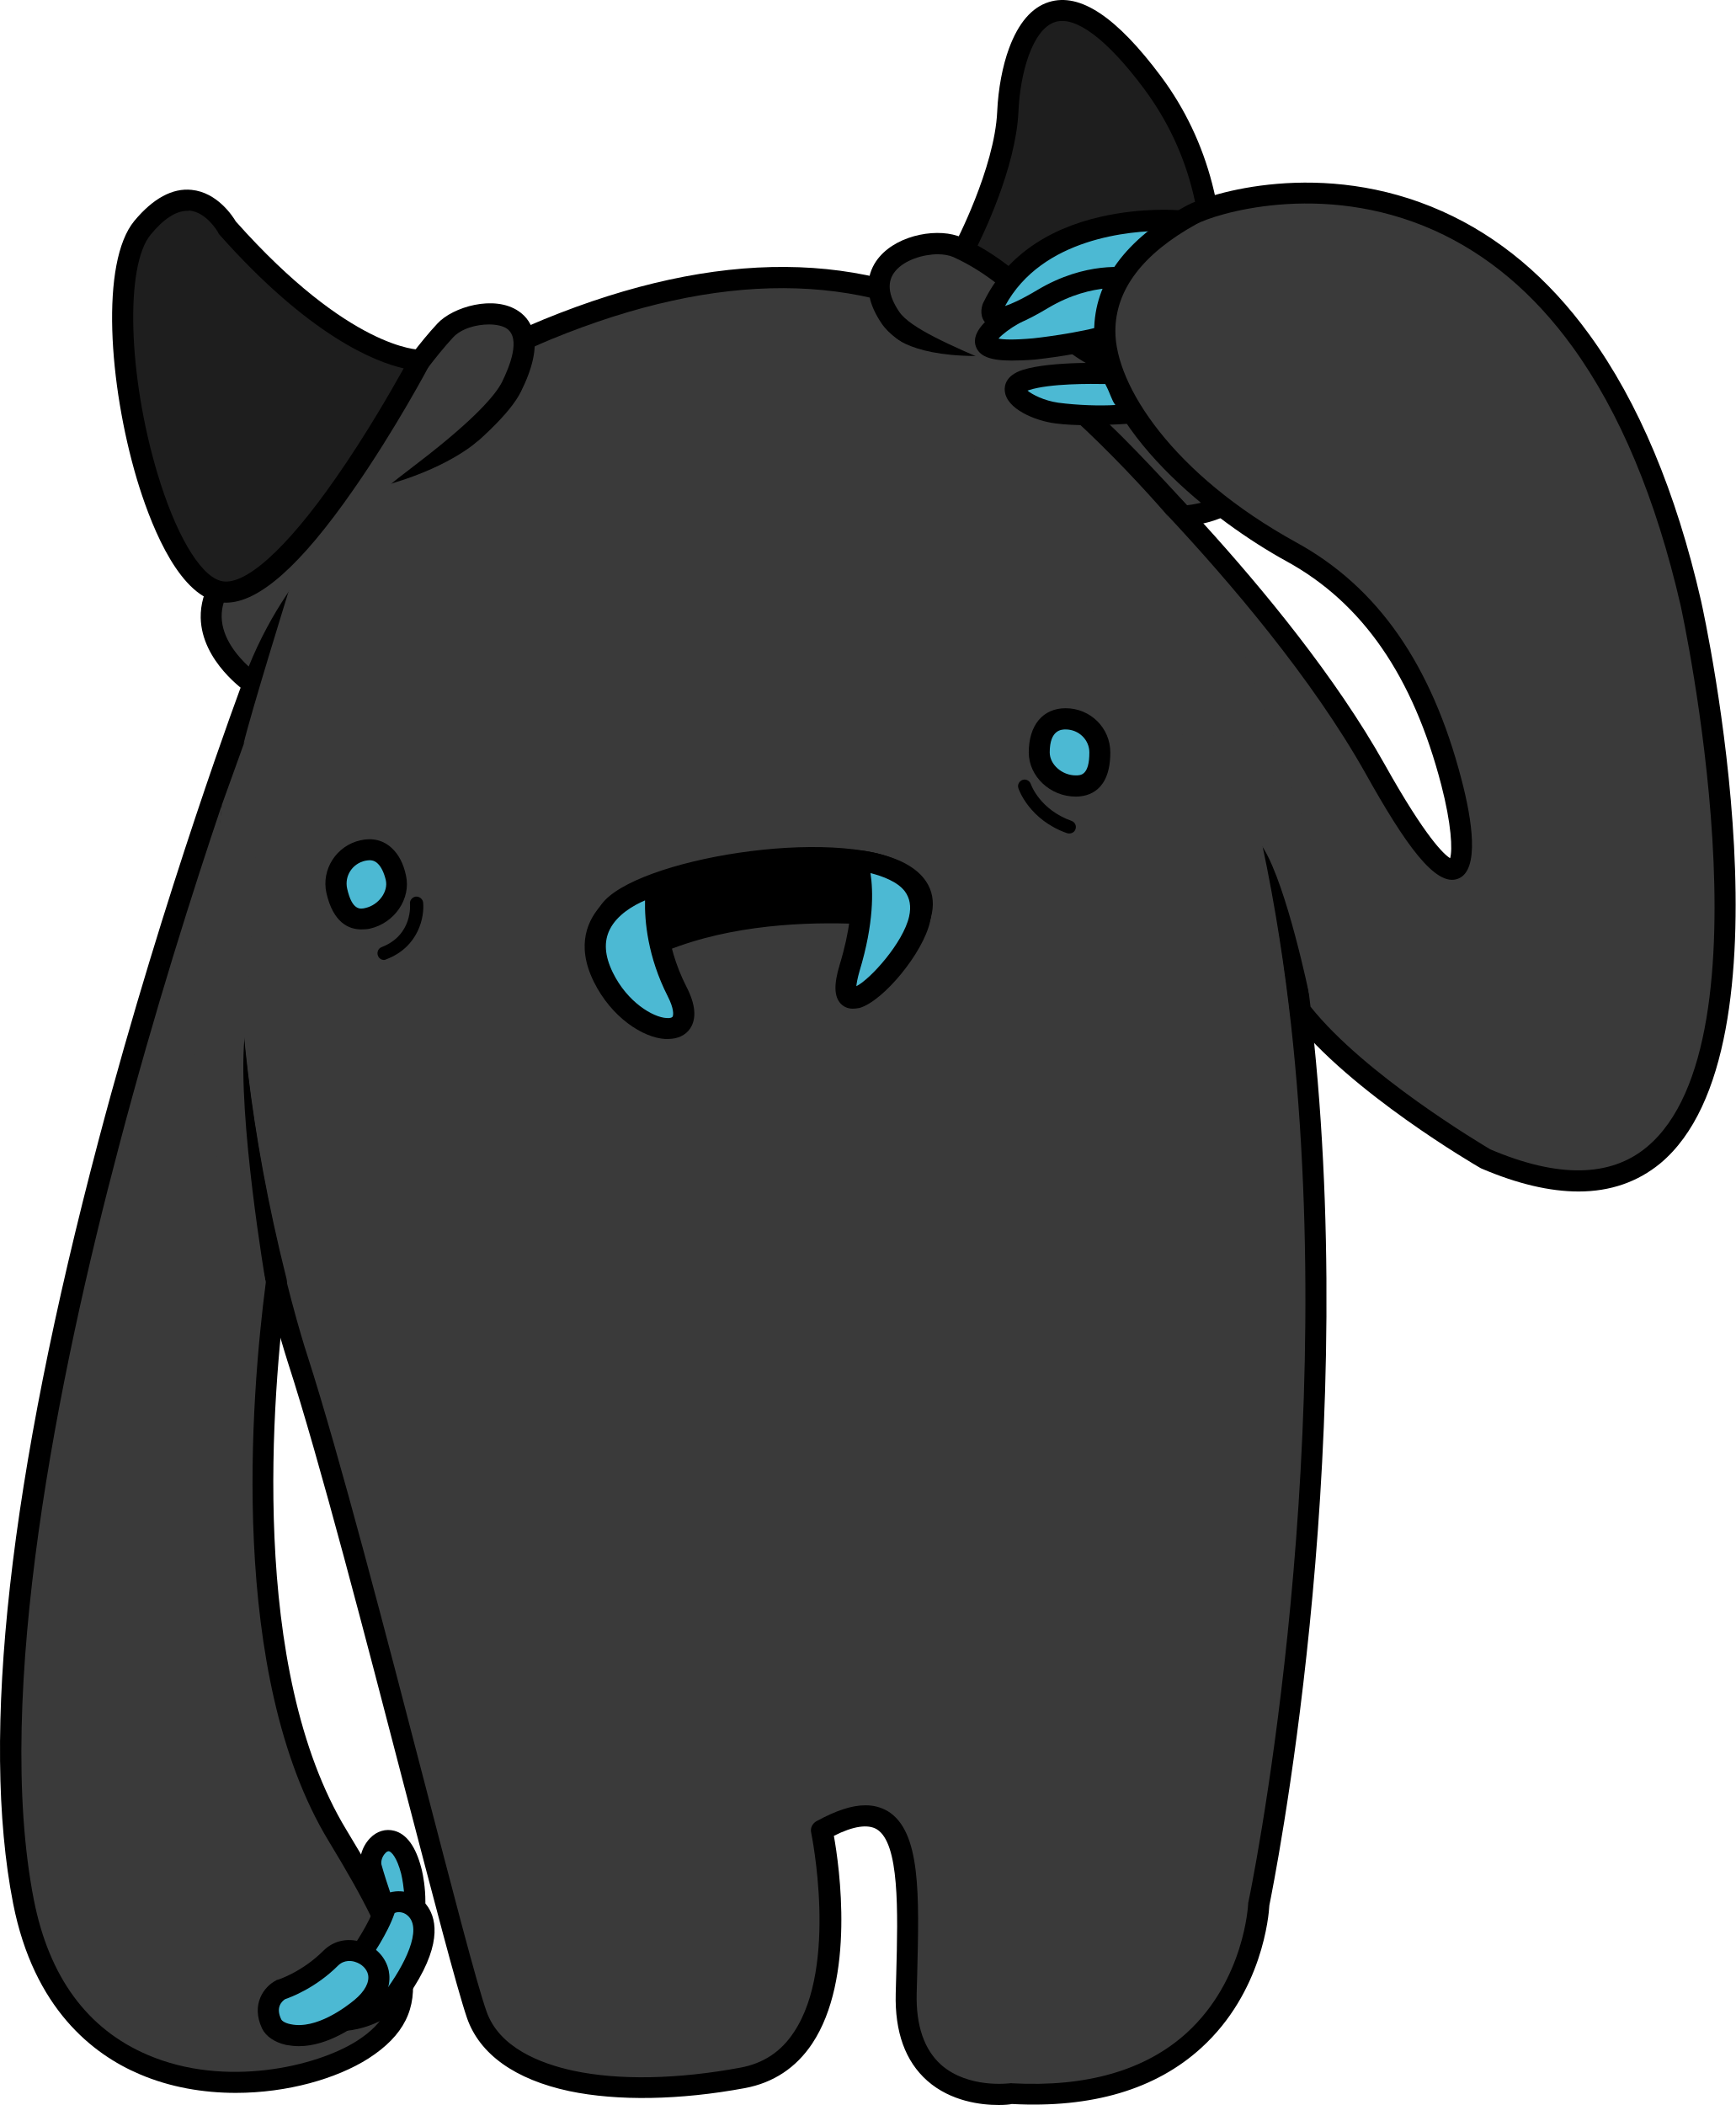
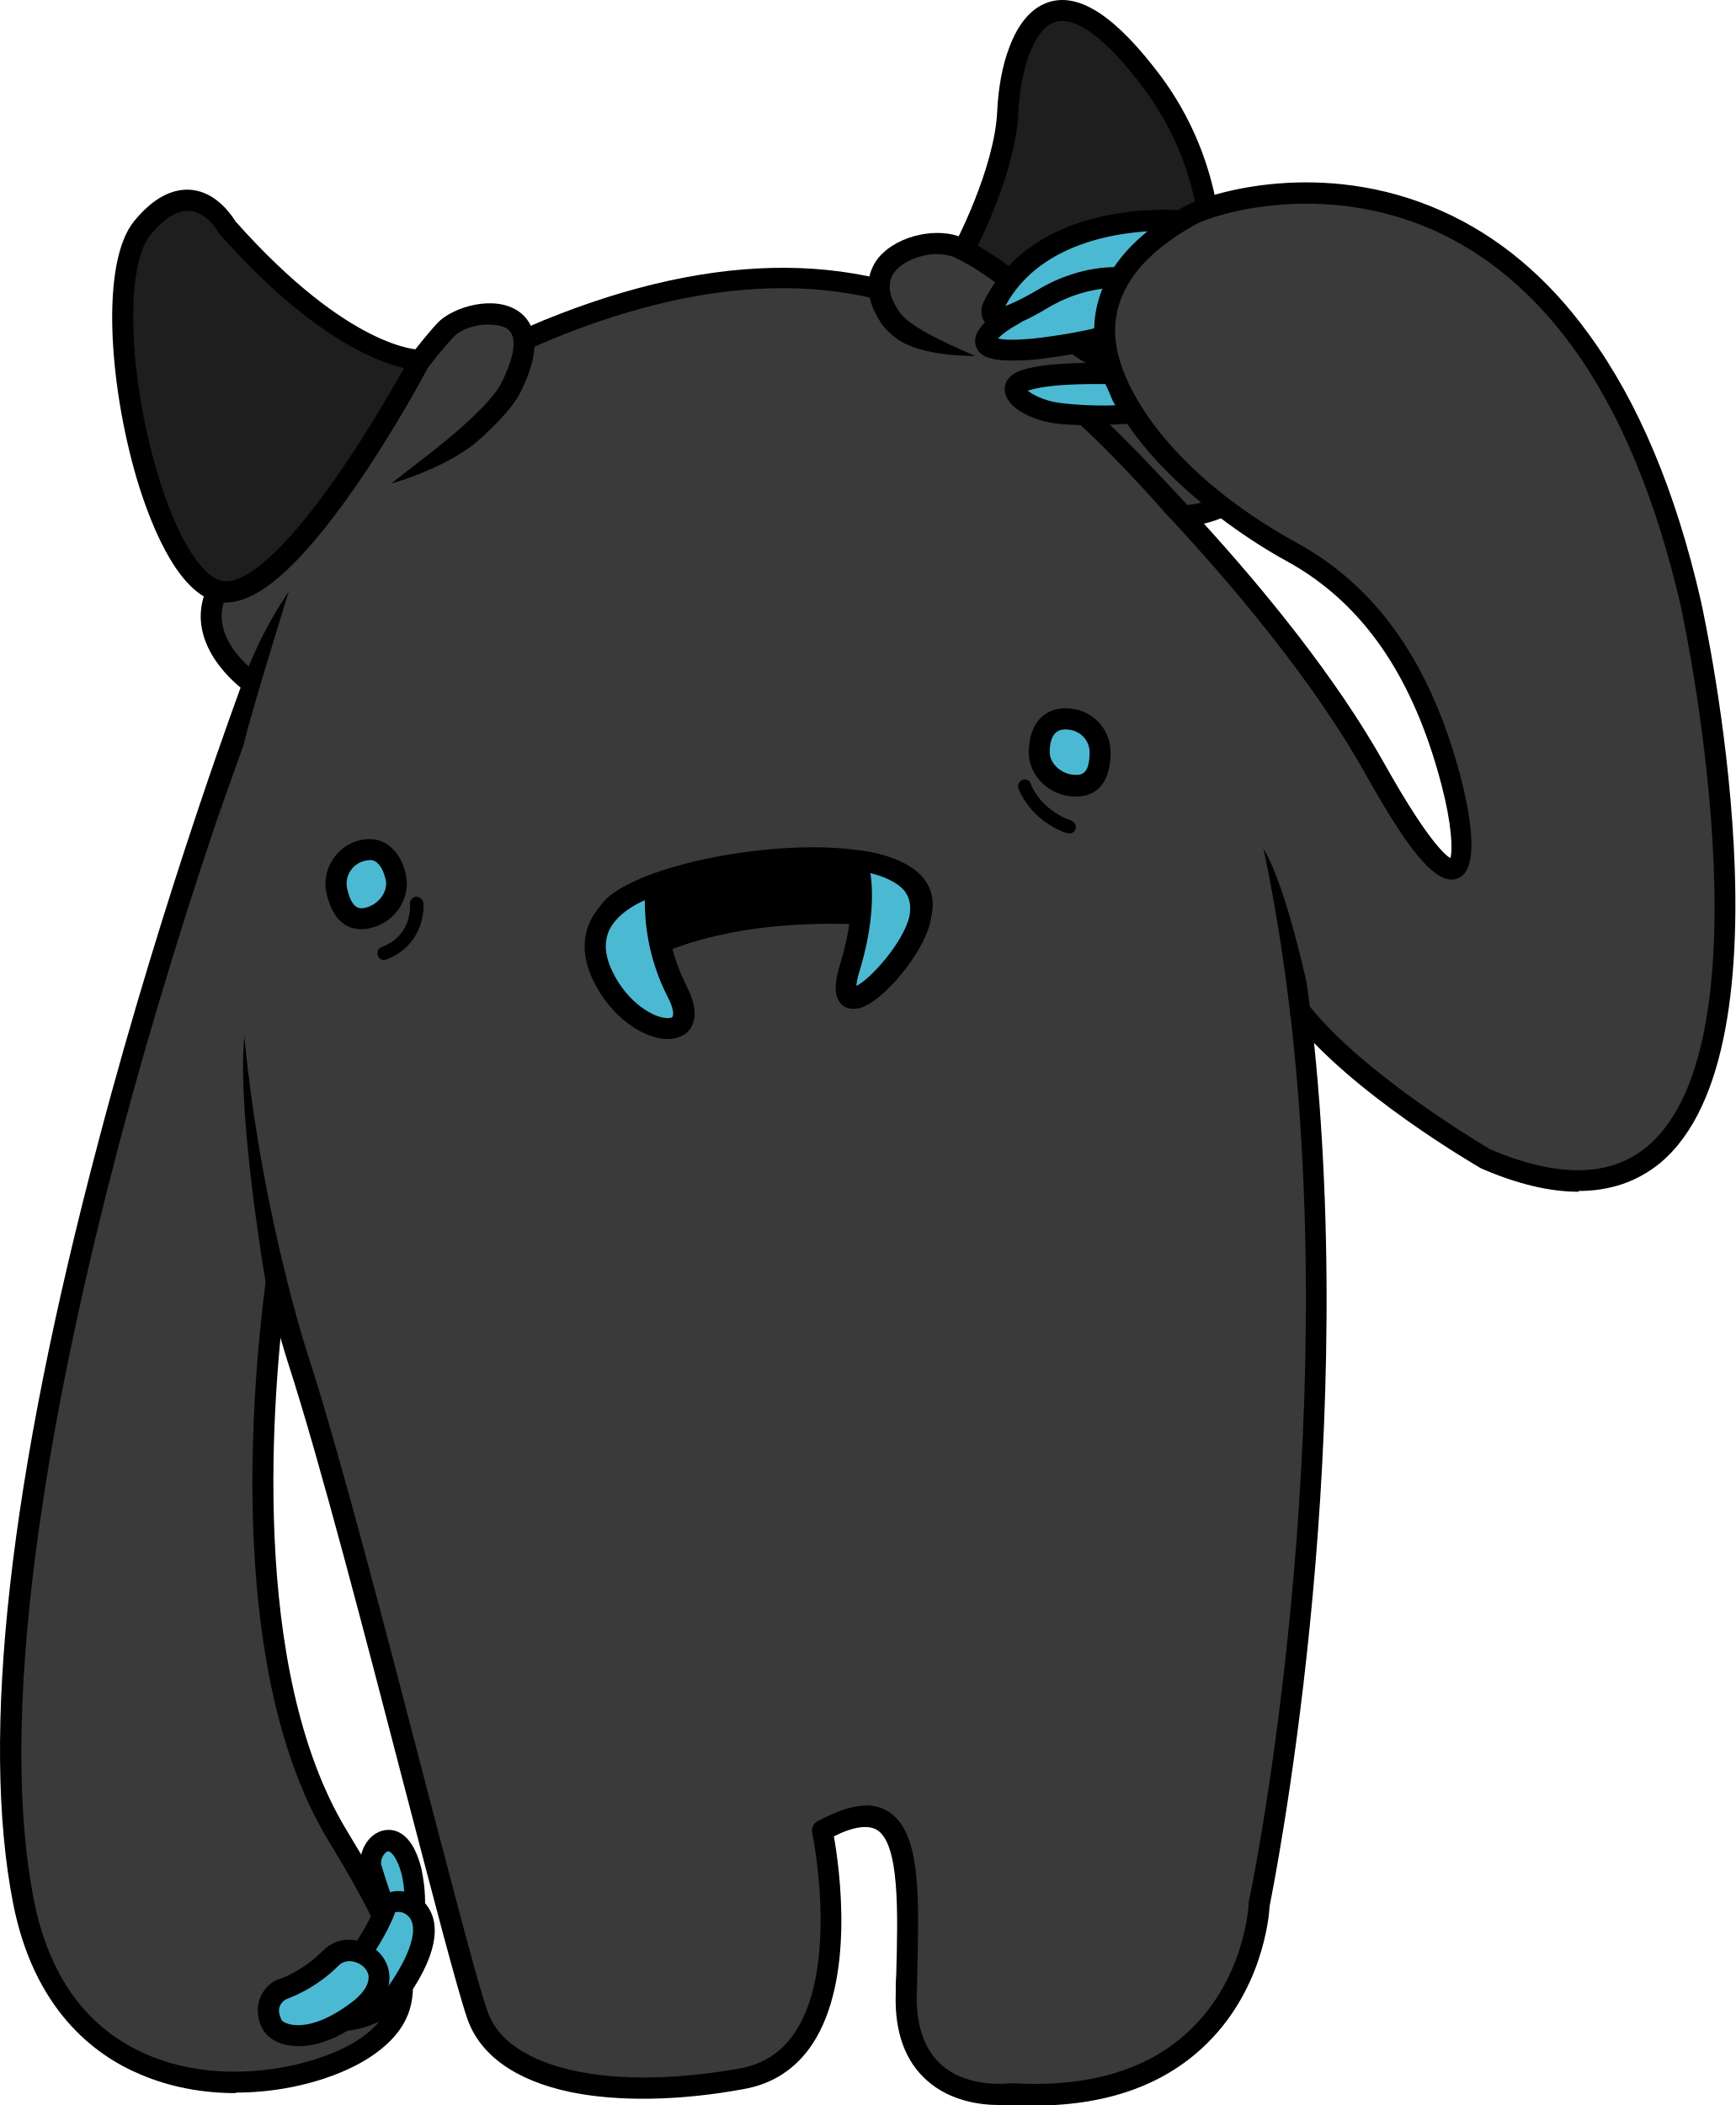
- <svg xmlns="http://www.w3.org/2000/svg" version="1.1" x="0px" y="0px" viewBox="0 0 687.6 833.7" xml:space="preserve">
-   <style type="text/css">
- 	.st0{fill:#1E1E1E;}
- 	.st1{fill:#3A3A3A;}
- 	.st2{fill:#4CB9D3;}
- </style>
-   <path class="st0" d="M381.6 99.1c0 0 16.5-31 17.5-54.8 1.1-25 14.1-69.7 57.4-11.5 44.6 60 12.5 132.5 12.5 132.5S383.7 130 381.6 99.1z" />
-   <path d="M471.2 170.7l-3.8-1.6c-0.9-0.4-21.9-9.1-43.4-21.8 -29.9-17.6-45.6-33.7-46.5-48l-0.1-1.2 0.6-1c0.2-0.3 16-30.4 17-53 0.4-8.9 2.1-18 4.7-25 3.7-10 9-16.2 15.8-18.3 12.3-3.8 26.8 5.9 44.4 29.5 18.9 25.4 27.1 57.1 23.8 91.6 -2.5 26-10.5 44.2-10.8 45L471.2 170.7zM385.9 99.9c3.1 21.8 55.9 49 80.8 59.8 2.4-6.5 7-20.9 8.7-38.9 3.1-32.8-4.4-61.6-22.2-85.6 -14.6-19.6-27.1-29-35.2-26.5 -9.1 2.8-14 20.5-14.6 35.7C402.3 66.7 389 94 385.9 99.9z" />
-   <path class="st1" d="M118 538.2c0 0-107.4-323.4 99.1-407.8S498.7 238.8 516.5 413c17.7 174.2-17.7 341.1-17.7 341.1s-3.1 80.3-98.1 75.1c0 0-42.8 6.3-41.7-39.6s4.2-85.5-33.4-64.7c0 0 18.8 88.7-31.3 98.1 -50.1 9.4-96 2.1-105.4-25C179.6 770.8 139.9 606 118 538.2z" />
-   <path d="M395.6 833.7c-7 0-19-1.4-28.3-9.6 -8.7-7.7-12.9-19.3-12.5-34.6 0.1-2.5 0.1-5 0.2-7.4 0.7-25.6 1.3-52.1-7.7-57.6 -3.5-2.1-9.3-1.3-17 2.6 2.2 12.2 8.5 56.6-8.6 82.3 -6.4 9.6-15.4 15.5-26.6 17.6 -25.8 4.8-50.5 5.2-69.6 1.2 -21.5-4.6-35.5-14.6-40.5-28.9 -4-11.7-13.6-48.6-24.8-91.5 -15-57.7-33.6-129.5-46.2-168.3 -0.5-1.7-27.1-83-28.1-173.5 -0.6-53.7 7.7-100.1 24.7-138 21.4-47.7 56.7-81.8 104.8-101.5 68.7-28.1 127.9-27.7 176 1.2 92.7 55.6 120.7 202.4 129.1 284.9 17.2 169.2-16 333.5-17.7 342 -0.2 3.9-2.7 34.4-27 56.5 -18 16.4-43.2 23.9-75 22.2C400 833.5 398.2 833.7 395.6 833.7zM342.8 715c3.3 0 6.2 0.8 8.8 2.3 13.2 8 12.5 33.1 11.7 64.9 -0.1 2.4-0.1 4.9-0.2 7.4 -0.3 12.7 3 22.2 9.7 28.2 10.8 9.5 27.1 7.3 27.2 7.3 0.3 0 0.6-0.1 0.8 0 29.6 1.6 52.9-5.1 69.3-20 22.9-20.9 24.3-50.8 24.3-51.1 0-0.2 0-0.5 0.1-0.7 0.4-1.7 35.1-168.3 17.7-339.8 -8.2-81-35.5-224.9-125.1-278.6 -45.7-27.5-102.5-27.7-168.6-0.6 -46.1 18.9-79.9 51.6-100.4 97.2 -16.5 36.8-24.6 82-24 134.5 1 89.7 27.4 170.2 27.7 171 0 0 0 0 0 0 12.6 39.1 31.3 111 46.3 168.8 11.1 42.6 20.6 79.5 24.6 90.8 5 14.4 21.4 20.7 34.3 23.5 18.1 3.9 41.6 3.4 66.3-1.2 9.1-1.7 16.1-6.3 21.2-14.1 17.6-26.4 6.9-78.5 6.8-79 -0.4-1.8 0.5-3.6 2.1-4.5C331.1 717.1 337.4 715 342.8 715z" />
-   <path class="st1" d="M100.3 270.9c0 0-37.5-25.2 0-52.9s55.6-65 76-87.1c8.7-9.4 44.3-13.7 26.2 22.4 -3.4 6.8-13.5 17.4-34.4 33.4C145.4 204.1 116 227.9 100.3 270.9z" />
-   <path d="M100.3 275.1c-0.8 0-1.6-0.2-2.3-0.7 -0.7-0.5-18.1-12.3-18.5-29.7 -0.2-10.7 5.9-20.8 18.4-30 24.4-18 40.3-40.2 54.4-59.7 7.2-9.9 13.9-19.3 21-26.9 6-6.5 22.5-11.5 32.2-4.8 5.7 3.9 10.4 12.7 0.8 31.9 -4.1 8.2-15.8 19.6-35.6 34.8 -25.6 19.6-51.7 42.1-66.4 82.4 -0.4 1.2-1.4 2.1-2.6 2.5C101.2 275 100.7 275.1 100.3 275.1zM193.7 128.5c-5 0-11 1.6-14.3 5.2 -6.7 7.3-13.3 16.4-20.4 26.1 -14.5 20-30.8 42.7-56.2 61.5 -10.1 7.5-15.2 15.3-15 23.1 0.2 8.5 6.4 15.6 10.7 19.6 17.2-42.5 48.2-66.3 67.1-80.7 23.1-17.7 30.8-27.2 33.2-31.9 3.1-6.3 7.6-17.4 1.9-21.3C199.2 129.1 196.6 128.5 193.7 128.5z" />
-   <path d="M241.6 360.6c15.1-20.5 136.6-35.7 122.6 3.4 0 0-79.3-13.6-125.2 21.9C239 385.9 232.5 372.9 241.6 360.6z" />
-   <path d="M239 390.1c-0.3 0-0.6 0-0.9-0.1 -1.2-0.3-2.2-1.1-2.8-2.2 -0.3-0.6-7.6-15.4 3-29.7l0 0c13.2-17.9 92.2-31.1 120.3-16.1 9.7 5.2 13.1 13.5 9.5 23.4 -0.7 1.9-2.6 3-4.6 2.7 -0.8-0.1-78-12.8-121.9 21.1C240.8 389.8 239.9 390.1 239 390.1zM323 343.8c-31.5 0-71.1 9.8-78 19.2l0 0c-4.4 5.9-4.4 12-3.7 16.1 14.4-9.7 38.7-20.1 77.4-21.7 19.4-0.8 35.4 0.9 42.4 1.8 0.5-4.2-1.6-7.4-6.4-10C347.3 345.4 335.8 343.8 323 343.8z" />
-   <path class="st2" d="M339.3 340.7c0 0 6.1 13.3-2.7 42.5s23.8-1.8 27.6-19.3C368.9 342.6 339.3 340.7 339.3 340.7z" />
-   <path d="M337.8 399.5c-2.4 0-3.9-1.1-4.7-1.9 -2.7-2.8-2.9-7.6-0.5-15.5 8.2-26.9 3-39.5 2.9-39.6l-2.7-6.2 6.8 0.4c0.7 0 17.8 1.2 25.6 11.5 3.5 4.7 4.6 10.3 3.2 16.8 -2.7 12.3-18.4 31.4-27.9 34.2C339.4 399.4 338.5 399.5 337.8 399.5zM344.8 345.8c1.1 7.1 1.4 19.8-4.3 38.7 -0.9 3.1-1.2 5-1.3 6.1 5.6-2.8 18.6-17.3 20.9-27.6 0.9-4 0.3-7.3-1.7-10C355.5 349.2 349.6 347 344.8 345.8z" />
-   <path class="st2" d="M260.2 350.8c0 0-3.4 19.5 8.1 41.9s-17.5 18.2-29.2-5.7C224.5 357.3 264.9 349.3 260.2 350.8z" />
-   <path d="M264.5 411.5c-0.3 0-0.7 0-1 0 -8.8-0.5-21.3-8.5-28.3-22.7 -7.3-14.8-2.2-24.9 3.4-30.8 4.3-4.5 9.6-7.3 13.4-9 7.7-3.3 9.3-2.6 10.1-2.2l2.7 1.1 -0.1 2.9c0 0.4-0.1 1.2-0.6 2 -0.5 4.6-1.2 20.4 7.8 38 3.6 7 4.1 12.5 1.5 16.5C271.6 410 268.5 411.5 264.5 411.5zM255.5 356.6c-4.7 2-11 5.7-13.9 11.4 -2.5 4.9-2.1 10.5 1.1 17.1 5.8 11.9 16 17.8 21.3 18.1 1.2 0.1 2.1-0.1 2.4-0.5 0.4-0.7 0.6-3.2-1.9-8.1C256.5 378.9 255.3 364.6 255.5 356.6z" />
-   <path class="st2" d="M435.6 298c0 7.3-2.1 13.3-9.6 13.3 -7.5 0-14.4-6-14.4-13.3s2.9-13.3 10.4-13.3C429.6 284.7 435.6 290.7 435.6 298z" />
-   <path d="M426.1 315.5c-10.1 0-18.6-8-18.6-17.5 0-10.8 5.6-17.5 14.6-17.5 9.8 0 17.7 7.8 17.7 17.5C439.8 313.2 431.2 315.5 426.1 315.5zM422.1 288.9c-1.5 0-6.3 0-6.3 9.1 0 4.8 4.9 9.1 10.3 9.1 2 0 5.4 0 5.4-9.1C431.5 293 427.3 288.9 422.1 288.9z" />
-   <path class="st2" d="M133.4 352.8c1.6 7.2 4.9 12.5 12.2 10.9s12.8-9 11.2-16.1 -5.8-12.3-13.1-10.7C136.5 338.5 131.8 345.6 133.4 352.8z" />
-   <path d="M143.1 368.1c-4.9 0-11.1-2.6-13.8-14.4 -2.1-9.4 4-18.8 13.5-20.9 4.8-1.1 9.1 0 12.4 3.1 2.7 2.5 4.6 6.1 5.6 10.8 2.1 9.2-4.5 18.9-14.3 21.1C145.6 368 144.4 368.1 143.1 368.1zM146.4 340.7c-0.5 0-1.1 0.1-1.7 0.2 -5.1 1.1-8.3 6-7.2 11 2 8.9 5.3 8.2 7.3 7.7 5.2-1.2 9.1-6.5 8-11.1 -0.7-2.9-1.8-5.2-3.2-6.5C149 341.4 148 340.7 146.4 340.7z" />
-   <path class="st0" d="M166.5 142.7c0 0-29.2 0.7-76.4-52.5 0 0-13.3-24.5-33.6 0S58.2 225.4 86 234C113.7 242.6 166.5 142.7 166.5 142.7z" />
-   <path d="M89.5 238.7c-1.7 0-3.2-0.2-4.8-0.7 -15.4-4.8-25.7-32.3-30.5-48.3 -11.1-37.4-14.5-85.8-1-102.2 7.4-8.9 15.1-13.1 22.7-12.3 10.1 1 16.2 10.3 17.5 12.5 45.2 50.8 72.6 50.8 72.9 50.8l7.1-0.2 -3.3 6.3c-0.1 0.3-13.5 25.5-30.1 49.3C119.1 224 102.5 238.7 89.5 238.7zM74.2 83.5c-4.5 0-9.4 3.2-14.5 9.4 -10.2 12.3-9 55.5 2.6 94.4 7.1 23.8 16.6 40.2 24.9 42.7 9.1 2.8 25.9-12 45.9-40.8 11.9-17 22-34.7 26.8-43.3 -11.5-2.6-37.5-13-73-53l-0.3-0.4 -0.2-0.4c0-0.1-4.5-8-11.3-8.7C74.8 83.5 74.5 83.5 74.2 83.5z" />
-   <path class="st2" d="M152.4 756.2c0 0-3.3-8.9-5.4-16.7 -2.1-7.8 10.3-19.8 15.9 1.5 0 0 3.6 13.6-0.6 24.6C158.2 776.5 152.4 756.2 152.4 756.2z" />
-   <path d="M159.6 773c-0.1 0-0.2 0-0.3 0 -4.3-0.2-8-5.4-10.8-15.5 -0.5-1.3-3.5-9.5-5.5-16.9 -1.1-4.2 0.3-9.2 3.6-12.6 2.7-2.8 6.2-3.8 9.6-2.9 4.9 1.3 8.5 6.3 10.7 14.8 0.2 0.6 3.9 15-0.7 27.1C164.4 771.9 161.7 773 159.6 773zM153.9 733.2c-0.5 0-1.1 0.5-1.3 0.8 -1.2 1.2-1.8 3.2-1.5 4.5 2.1 7.5 5.3 16.3 5.3 16.3l0.1 0.3c0.7 2.5 1.7 5.2 2.6 7.1 2.6-9.2-0.2-20-0.2-20.1 -1.7-6.5-3.8-8.6-4.8-8.9C154 733.2 153.9 733.2 153.9 733.2z" />
-   <path class="st1" d="M109.4 507.5c-12.3-49.2-31.2-149.3-9.1-236.6l0 0c0 0-122.1 323.6-91 482.2 16.9 86.1 103 78.7 134.3 58.6 23.8-15.3 20.8-34.1-9.9-84.8C99.7 671.1 100.2 577.1 109.4 507.5z" />
-   <path d="M93.4 828.9c-12.8 0-26-2.2-38.1-7.4 -18.4-7.8-41.9-25.9-50.1-67.6 -13-66.4-1.6-168.2 33.9-302.5 26.4-99.8 57-181.2 57.3-182 0.8-2.1 3-3.2 5.2-2.5 2.1 0.7 3.3 2.9 2.8 5 -9.3 36.8-20.6 116.2 9.1 234.6 0.1 0.5 0.2 1 0.1 1.6 -5.8 43.9-15.1 153 23.7 216.8 29 47.7 37.1 72.1 8.6 90.4C133.3 823.3 113.8 828.9 93.4 828.9zM87.9 318.7c-11.2 33.2-26.6 81.4-40.7 135C23 545.1-2.5 671.2 13.4 752.4c6 30.6 21.2 51.3 45.2 61.5 30.6 13.1 66.8 4.6 82.8-5.6 22.5-14.4 16.6-33.3-11.2-79.1 -39.9-65.7-30.8-176.1-24.9-221.4 -6-24.2-13.9-61.7-17.4-103.9C85.2 373.5 85.3 345 87.9 318.7z" />
-   <path class="st2" d="M143.2 773.5c0 0 6.7-9.5 9.3-17.3 2.6-7.8 31.4-2.1 3.2 35.5 0 0-6.4 7.3-19.4 8.6C123.2 801.6 143.2 773.5 143.2 773.5z" />
-   <path d="M135.4 804.5c-4 0-5.9-2.1-6.7-3.5 -4-6.9 5.2-21.7 11.1-29.9 0.2-0.3 6.4-9.2 8.7-16.2 1.1-3.2 4.2-5.5 8.2-5.8 5.4-0.5 10.7 2.3 13.4 7.1 3.4 6.1 4.2 17.6-11.1 38l-0.2 0.2c-0.3 0.4-7.7 8.6-22.2 10C136.2 804.5 135.8 804.5 135.4 804.5zM156.3 757.7c-2.8 8.3-9.5 17.8-9.8 18.2l0 0c-5.5 7.7-10.1 16.7-10.6 20.2 10.2-1.1 15.7-6.4 16.4-7.1 8-10.7 15.2-25 9.2-30.3C159.6 756.9 157 757.2 156.3 757.7z" />
-   <path class="st2" d="M107.6 801.6c2.4 5.1 16.7 9.4 35.5-6.3 17.8-14.8-2.6-29.2-12-19.8 -9.4 9.4-19.8 12.5-19.8 12.5S103.2 792.2 107.6 801.6z" />
-   <path d="M118.4 810.4c-1.7 0-3.4-0.2-5.1-0.5 -4.5-1-8-3.4-9.5-6.5l0 0c-4.5-9.6 0.8-16.6 5.5-19l0.3-0.2 0.4-0.1c0.1 0 9.6-3 18.1-11.5 3.9-3.9 9.4-5.2 14.9-3.5 5.7 1.7 9.9 6.1 11 11.5 0.7 3.6 0.6 10.6-8.3 18C141.1 802.4 130 810.4 118.4 810.4zM111.4 799.8c0.1 0.3 1.1 1.4 3.7 1.9 10.1 2.2 21.9-6.8 25.3-9.6 4.1-3.4 6-7 5.4-10 -0.5-2.3-2.5-4.3-5.2-5.1 -1.2-0.4-4.2-0.9-6.6 1.4 -9 9-18.8 12.6-21.1 13.4C111.6 792.7 109.1 795 111.4 799.8L111.4 799.8z" />
-   <path class="st1" d="M379.3 98c-11.8-5.4-42.6 4.2-26.6 27.9 8.4 12.4 45.9 22.8 77.4 39.8 6.1 3.3 38.4 38.8 38.4 38.8s49.8-2.2 11.7-47.5c0 0-43.7-8.5-58.8-25S393.6 104.5 379.3 98z" />
-   <path d="M468.4 208.6c-1.2 0-2.3-0.5-3.1-1.4 -15.6-17.2-33.8-36.1-37.3-37.9 -12.1-6.5-25.3-12.2-37-17.2 -20.1-8.6-36-15.4-41.8-24 -9-13.3-4.4-22.2-0.9-26.3 7.8-9.2 24-11.7 32.7-7.7l0 0c13.9 6.3 26.5 16.4 43.4 34.9 14 15.3 56.1 23.6 56.5 23.7 0.9 0.2 1.8 0.7 2.4 1.4 13.5 16 18.1 29.2 13.7 39.2 -6.2 14.1-27.6 15.2-28.5 15.2C468.6 208.6 468.5 208.6 468.4 208.6zM371.5 100.7c-5.9 0-13.2 2.3-16.8 6.6 -3.5 4.1-3 9.6 1.5 16.2 4.4 6.5 20.8 13.5 38.2 21 11.9 5.1 25.3 10.8 37.7 17.5 6 3.2 30.4 29.7 38.1 38.1 5.7-0.6 16.3-3.2 19.3-10.1 2.9-6.5-1.1-16.7-11.6-29.3 -8-1.7-45.2-10.3-59.6-26 -16.1-17.6-27.9-27.1-40.7-32.9C376 101.1 373.8 100.7 371.5 100.7z" />
-   <path class="st2" d="M401.2 124.5c0 0-29.2 17.3 8.3 13.7 0 0 19.9-2.1 31.3-6 0 0 15.8-14.7 15.6-23.6C456.3 99.7 406.4 104.6 401.2 124.5z" />
-   <path d="M400.6 142.8c-8.6 0-12.8-1.8-14.1-5.7 -1.1-3.2 0.1-8.4 11.2-15.3 3.4-9.3 13.9-14.6 22.3-17.5 9.8-3.3 21.4-4.8 29.6-3.8 9.5 1.1 11 5.5 11.1 8.1 0.2 10.2-14.1 24.1-16.9 26.7l-0.7 0.6 -0.8 0.3c-11.8 4-31.4 6.1-32.2 6.2C406.4 142.7 403.3 142.8 400.6 142.8zM395.5 134.1c1.9 0.4 5.8 0.6 13.7-0.1 0.2 0 18.5-2 29.5-5.5 5.6-5.4 12.8-14.1 13.6-19 -3.1-1.4-15.3-1.9-28.4 2.3 -10.4 3.3-17.1 8.3-18.6 13.8l-0.4 1.7 -1.5 0.9C400.2 130 397 132.4 395.5 134.1z" />
-   <path class="st2" d="M449.2 110.4c0 0-16.2-3.9-36 7.9 -25.1 14.9-19.8 3-19.8 3 18.8-38.7 73.3-33.9 73.3-33.9S466.5 109.9 449.2 110.4z" />
-   <path d="M395.6 130c-2 0-3.5-0.6-4.8-1.7 -2.7-2.4-2.4-6.2-1.2-8.7l0.1-0.1c8.2-17 24.3-28.7 46.5-33.7 16.4-3.7 30.3-2.6 30.9-2.5l3.8 0.3 0 3.8c-0.1 9.2-4.7 26.7-21.6 27.2l-0.6 0 -0.5-0.1c-0.3-0.1-15-3.2-32.9 7.4C406.1 127.4 399.9 130 395.6 130zM461.2 91.4c-13.2 0-48.4 2.7-63.1 29.8 2.2-0.7 6.2-2.4 12.9-6.4 19-11.3 35-9.1 38.4-8.5 9-0.6 11.8-9.5 12.6-14.9C461.9 91.4 461.6 91.4 461.2 91.4z" />
-   <path class="st1" d="M669.8 238.8C623.2 36.5 486.2 77.2 472 85.1c-76.6 42.2-7.8 107.4 39.6 133.5 40.5 22.2 56 63 63.3 91.2 7.3 28.2 8.3 63.6-30.2-5.2S430.1 165.6 430.1 165.6c49.5 56.2 74.7 147 85 234.8 22.6 29.1 73.4 58.5 73.4 58.5C732.4 520.5 669.8 238.8 669.8 238.8z" />
-   <path d="M625.3 471.9c-11.4 0-24.2-3-38.5-9.1l-0.4-0.2c-2.1-1.2-51.7-30.1-74.6-59.5l-0.7-0.9 -0.1-1.2c-15.3-130.7-54.2-198.6-84-232.5l6-5.8c0.8 0.7 76.9 71.3 115.4 139.9 16.5 29.5 23.7 35.9 26 37.3 1-3.3 0.5-13.6-3.5-29 -11.2-43.1-31.2-72.1-61.3-88.6 -28.3-15.5-76.1-52.2-76.2-91 0-19.7 12.3-36.4 36.5-49.8 8.6-4.7 53.6-19.2 101.4 2.2 22.4 10 42 26.4 58.3 48.9 19.4 26.7 34.3 62.2 44.2 105.4l0 0c1.6 7.2 38.6 177.3-16.2 222.8C648.7 468.1 637.9 471.9 625.3 471.9zM590.3 455.2c26.7 11.4 47.6 11.1 62-0.9 50.8-42.2 14-211.8 13.4-214.5 -9.7-42.1-24.1-76.6-42.8-102.4 -15.4-21.3-33.9-36.8-54.9-46.2 -45-20.1-87.5-6.1-94-2.5 -21.4 11.8-32.2 26.1-32.2 42.5 0 21.3 22.5 56.6 71.8 83.7 32.2 17.7 53.5 48.4 65.3 93.8 4.2 16 7.3 35.9-1.3 39.3 -9 3.6-21.2-14-36.6-41.5 -21.2-37.8-54-76.2-79-102.9 23.2 40.5 46.1 102.2 57.1 195.1C540.6 425.7 586.8 453.1 590.3 455.2z" />
-   <path d="M152.1 380.2c-1 0-2-0.6-2.4-1.7 -0.5-1.3 0.1-2.9 1.5-3.4 12.4-4.8 11.2-17 11.2-17.1 -0.2-1.4 0.9-2.7 2.3-2.9 1.4-0.1 2.7 0.9 2.9 2.3 0.6 5.6-1.7 17.6-14.5 22.5C152.7 380.1 152.4 380.2 152.1 380.2z" />
-   <path d="M423.6 330.1c-0.3 0-0.6 0-0.9-0.1 -14.9-5.2-19.2-17.3-19.3-17.8 -0.5-1.4 0.3-2.8 1.6-3.3 1.4-0.5 2.8 0.3 3.3 1.6 0.1 0.4 3.7 10.2 16.1 14.6 1.4 0.5 2.1 2 1.6 3.3C425.7 329.4 424.7 330.1 423.6 330.1z" />
-   <path class="st1" d="M189.8 174.2c0 0-10.3 10.1-34.7 17.3 -7.6 2.3-36.4 32.4-36.4 32.4l-4.5 10.7c0 0-15 48.3-17.7 59.9L189.8 174.2z" />
-   <path class="st1" d="M518.5 393.5c0 0-8.7-42.1-17.9-57.3 -9.2-15.2-148.2-204.4-148.2-204.4s6.2 9 33.8 9.2c17.9 0.1 59.6 44 75.8 62.7l22.4 30.8 41.2 116.1L518.5 393.5z" />
-   <path class="st2" d="M440.8 148c0 0-23.7-0.9-34.4 2.5 -10.7 3.5 0.9 11.6 12.3 13.1 11.4 1.5 30-0.1 30-0.1S445.4 157.8 440.8 148z" />
-   <path d="M430.9 168.4c-4.4 0-9-0.2-12.8-0.7 -8-1-19.5-5.7-20.1-12.9 -0.2-1.8 0.2-6.1 7.1-8.3 11.3-3.6 34.9-2.7 35.9-2.7l1.6 0.1 1.1 1.1c3.3 11.6 9.3 18.5 9.1 19.4l-0.6 3 -3.1 0.3C448.4 167.7 440 168.4 430.9 168.4zM407 154.7c1.9 1.6 6.6 4 12.2 4.8 7.6 1 16.6 1.3 22.6 0.9 -1.5-1.9-1.8-4.1-4-8.3 -5.4-0.1-21.9-0.3-30.2 2.4C407.4 154.6 407.2 154.6 407 154.7z" />
-   <path class="st1" d="M103.6 275.1l-15.7 43.6L75.3 430.2l29.9 77.5c0 0-11.1-65.2-8.4-96.2C102.2 348.4 103.6 275.1 103.6 275.1z" />
+ <svg xmlns="http://www.w3.org/2000/svg" viewBox="0 0 687.6 833.7">
+   <style>
+     .st0{fill:#1E1E1E;} .st1{fill:#3A3A3A;} .st2{fill:#4CB9D3;}
+   </style>
+   <path class="st0" d="M381.6 99S398 68 399 44.4c1.2-25 14.2-69.7 57.5-11.5C501 92.8 469 165.3 469 165.3S383.7 130 381.6 99z" />
+   <path d="M471.2 170.7l-3.8-1.6c-1-.3-22-9-43.4-21.7-30-17.6-45.6-33.7-46.5-48V98l.5-1c.2-.2 16-30.3 17-53 .4-8.8 2-18 4.7-25 3.7-10 9-16 15.8-18.2 12.3-3.8 26.8 6 44.4 29.5 18.8 25.4 27 57 23.7 91.6-2.5 26-10.5 44-10.8 45l-1.8 3.7zM386 100c3 21.7 55.8 49 80.7 59.7 2.4-6.5 7-21 8.7-39 3-32.7-4.4-61.5-22.2-85.5-14.6-19.6-27-29-35.2-26.5-9 2.8-14 20.5-14.6 35.7C402.4 66.7 389 94 386 100z" />
+   <path class="st1" d="M118 538.2S10.6 214.8 217 130.4 498.8 238.8 516.6 413c17.7 174.2-17.7 341-17.7 341s-3 80.4-98 75.2c0 0-43 6.3-41.8-39.6s4.2-85.5-33.4-64.7c0 0 18.8 88.6-31.3 98-50 9.4-96 2-105.4-25-9.4-27.2-49-192-71-259.8z" />
+   <path d="M395.6 833.7c-7 0-19-1.4-28.3-9.6-8.7-7.6-13-19.2-12.5-34.5 0-2.5 0-5 .2-7.4.7-25.5 1.3-52-7.7-57.5-3.5-2-9.3-1.3-17 2.6 2.2 12.3 8.5 56.7-8.6 82.4-6.4 9.6-15.4 15.5-26.6 17.6-25.7 4.8-50.4 5.2-69.5 1.2-21.5-4.6-35.5-14.6-40.5-29-4-11.6-13.6-48.5-24.8-91.4-15-57.7-33.6-129.5-46.2-168.3-.5-1.7-27-83-28-173.5-.7-53.7 7.6-100 24.6-138 21.4-47.7 56.7-81.8 104.8-101.5 68.7-28 128-27.7 176 1.2 92.7 55.6 120.7 202.4 129 285 17.3 169-16 333.4-17.6 342-.2 3.8-2.7 34.3-27 56.4-18 16.5-43.2 24-75 22.3-.8.2-2.6.4-5.2.4zM342.8 715c3.3 0 6.2.8 8.8 2.3 13.2 8 12.5 33 11.7 65 0 2.3 0 4.8-.2 7.3-.2 12.7 3 22.2 9.8 28.2 10.8 9.5 27 7.3 27.2 7.3h.8c29.6 1.7 53-5 69.3-20 23-20.8 24.4-50.7 24.4-51v-.7c.5-1.7 35.2-168.3 17.8-339.8-8.2-81-35.5-225-125-278.6-45.8-27.6-102.6-27.8-168.7-.7-46 19-80 51.6-100.4 97.2-16.4 36.8-24.5 82-24 134.5 1 89.7 27.5 170.2 27.8 171 12.6 39 31.3 111 46.3 168.8 11.2 42.6 20.7 79.5 24.7 90.8 5 14.4 21.4 20.7 34.3 23.5 18 4 41.6 3.5 66.3-1 9-1.8 16-6.4 21.2-14.2 17.6-26.4 7-78.5 6.8-79-.4-1.8.5-3.6 2-4.5 7.8-4.2 14-6.3 19.5-6.3z" />
+   <path class="st1" d="M100.3 271s-37.5-25.3 0-53 55.6-65 76-87c8.7-9.5 44.3-13.8 26.2 22.3-3.4 6.8-13.5 17.4-34.4 33.4-22.6 17.4-52 41.2-67.7 84.2z" />
+   <path d="M100.3 275c-.8 0-1.6 0-2.3-.6-.7-.5-18-12.3-18.5-29.7-.2-10.7 6-20.8 18.4-30 24.3-18 40.2-40.2 54.3-59.7 7.2-10 14-19.3 21-27 6-6.4 22.5-11.4 32.2-4.7 5.7 4 10.4 12.7.8 32-4 8-15.8 19.5-35.6 34.7-25.6 19.6-51.7 42-66.4 82.4-.4 1.2-1.4 2-2.6 2.5h-1.4zm93.4-146.5c-5 0-11 1.6-14.3 5.2-6.7 7.3-13.3 16.4-20.4 26-14.5 20-30.8 42.8-56.2 61.6-10 7.5-15.2 15.3-15 23C88 253 94.2 260 98.5 264c17.2-42.5 48.2-66.3 67-80.7 23.2-17.7 31-27.2 33.3-32 3-6.2 7.6-17.3 2-21.2-1.6-1-4.2-1.5-7-1.5zM241.6 360.6c15-20.5 136.6-35.7 122.6 3.4 0 0-79.3-13.6-125.2 22 0 0-6.5-13 2.6-25.4z" />
+   <path d="M239 390h-1c-1-.3-2-1-2.7-2.2-.3-.6-7.6-15.4 3-29.7 13.2-17.8 92.2-31 120.3-16 9.7 5.2 13 13.5 9.5 23.4-.6 2-2.5 3-4.5 2.7-.8 0-78-12.7-122 21.2-.7.6-1.6 1-2.5 1zm84-46.2c-31.5 0-71 9.8-78 19.2-4.4 6-4.4 12-3.7 16 14.4-9.6 38.7-20 77.4-21.6 19.4-.8 35.4 1 42.4 1.8.6-4.2-1.5-7.4-6.3-10-7.4-3.8-19-5.4-31.7-5.4z" />
+   <path class="st2" d="M339.3 340.7s6 13.3-2.7 42.5 23.8-1.8 27.6-19.3c4.7-21.4-25-23.3-25-23.3z" />
+   <path d="M337.8 399.5c-2.4 0-4-1-4.7-2-2.6-2.7-2.8-7.5-.4-15.4 8.2-26.8 3-39.4 3-39.5l-2.8-6.2 6.8.4c.7 0 17.8 1.2 25.6 11.5 3.5 4.7 4.6 10.3 3.2 16.8-2.7 12.3-18.4 31.4-28 34.2l-2.6.3zm7-53.7c1 7 1.4 19.8-4.3 38.7-1 3-1.2 5-1.3 6 5.6-2.7 18.6-17.2 21-27.5.8-4 .2-7.3-1.8-10-3-3.8-8.8-6-13.6-7.2z" />
+   <path class="st2" d="M260.2 350.8s-3.4 19.5 8 42-17.4 18-29-5.8c-14.7-29.7 25.7-37.7 21-36.2z" />
+   <path d="M264.5 411.5h-1c-8.8-.5-21.3-8.5-28.3-22.7-7.3-14.8-2.2-25 3.4-30.8 4.3-4.5 9.6-7.3 13.4-9 7.7-3.3 9.3-2.6 10-2.2l2.8 1v3c0 .4-.2 1.2-.7 2-.4 4.6-1 20.4 8 38 3.5 7 4 12.5 1.4 16.5-1.8 2.7-5 4.2-9 4.2zm-9-55c-4.7 2-11 5.8-14 11.5-2.4 5-2 10.5 1.2 17 5.8 12 16 18 21.3 18.2 1.2 0 2 0 2.4-.5.4-.7.6-3.2-2-8-8-15.8-9-30-9-38z" />
+   <path class="st2" d="M435.6 298c0 7.3-2 13.3-9.6 13.3-7.5 0-14.4-6-14.4-13.3s3-13.3 10.4-13.3c7.6 0 13.6 6 13.6 13.3z" />
+   <path d="M426 315.5c-10 0-18.5-8-18.5-17.5 0-10.8 5.6-17.5 14.6-17.5 10 0 17.8 7.8 17.8 17.5 0 15.2-8.6 17.5-13.7 17.5zm-4-26.6c-1.4 0-6.2 0-6.2 9 0 4.8 5 9 10.3 9 2 0 5.5 0 5.5-9 0-5-4.2-9-9.4-9z" />
+   <path class="st2" d="M133.4 352.8c1.6 7.2 5 12.5 12.2 11s12.8-9 11.2-16.2-5.8-12.3-13-10.7c-7.3 1.5-12 8.6-10.4 15.8z" />
+   <path d="M143 368c-4.8 0-11-2.5-13.7-14.3-2-9.4 4-18.8 13.5-21 4.8-1 9 0 12.4 3.2 2.7 2.4 4.6 6 5.6 10.7 2 9.2-4.5 19-14.3 21-1 .3-2 .4-3.4.4zm3.4-27.3c-.5 0-1 0-1.7.2-5 1-8.3 6-7.2 11 2 8.8 5.3 8 7.3 7.6 5.2-1.2 9-6.5 8-11-.7-3-1.8-5.3-3.2-6.6-.6-.6-1.6-1.3-3.2-1.3z" />
+   <path class="st0" d="M166.5 142.7s-29.2.7-76.4-52.5c0 0-13.2-24.5-33.5 0S58.2 225.4 86 234c27.7 8.6 80.5-91.3 80.5-91.3z" />
+   <path d="M89.5 238.7c-1.7 0-3.2-.2-4.8-.7-15.4-4.8-25.7-32.3-30.5-48.3-11-37.4-14.5-85.8-1-102.2 7.4-9 15-13 22.7-12.3 10 1 16 10.3 17.4 12.5 45.2 50.8 72.6 50.8 73 50.8l7-.2-3.3 6.3c0 .3-13.4 25.5-30 49.3-21 30-37.5 44.7-50.5 44.7zM74.2 83.5c-4.5 0-9.4 3.2-14.5 9.4-10.2 12.2-9 55.4 2.6 94.3 7 23.8 16.6 40.2 25 42.7 9 2.8 25.8-12 45.8-40.8 12-17 22-34.7 27-43.3-11.6-2.7-37.6-13-73-53l-.4-.5-.2-.4S82 84 75 83.5h-.8z" />
+   <path class="st2" d="M152.4 756.2s-3.3-9-5.4-16.7c-2-7.8 10.3-19.8 16 1.5 0 0 3.5 13.6-.7 24.6-4 11-10-9.4-10-9.4z" />
+   <path d="M159.6 773h-.3c-4.3-.2-8-5.4-10.8-15.5-.5-1.3-3.5-9.5-5.5-17-1-4 .3-9 3.6-12.5 2.7-2.8 6.2-3.8 9.6-3 5 1.4 8.5 6.4 10.7 15 0 .5 3.8 15-.8 27-1.8 5-4.5 6-6.6 6zm-5.7-39.8c-.6 0-1.2.5-1.4.8-1.2 1.2-1.8 3.2-1.5 4.5 2.2 7.5 5.4 16.3 5.4 16.3v.3c.8 2.6 1.8 5.3 2.7 7.2 2.7-9.2 0-20 0-20-1.8-6.6-4-8.7-5-9z" />
+   <path class="st1" d="M109.4 507.5c-12.3-49.2-31.2-149.3-9-236.6 0 0-122.2 323.5-91 482 16.8 86.2 103 78.8 134.2 58.7 23.8-15.3 20.8-34-10-84.8-34-56-33.4-150-24.2-219.5z" />
+   <path d="M93.4 829c-12.8 0-26-2.3-38-7.5-18.5-7.8-42-26-50.2-67.6-13-66.5-1.6-168.3 34-302.6 26.3-99.8 57-181.2 57.2-182 .8-2 3-3.2 5.2-2.5 2 .6 3.3 2.8 2.8 5-9.3 36.7-20.6 116 9 234.5.2.5.3 1 .2 1.6-5.8 44-15 153 23.7 217 29 47.6 37 72 8.6 90.3-12.7 8-32.2 13.6-52.6 13.6zM88 318.6C76.6 352 61.2 400 47 453.7 23 545-2.5 671.2 13.4 752.4c6 30.6 21.2 51.3 45.2 61.5 30.6 13 66.8 4.5 82.8-5.7 22.5-14.4 16.6-33.3-11.2-79-40-65.8-30.8-176.2-25-221.5-6-24.2-13.8-61.7-17.3-104-2.8-30.3-2.7-58.8 0-85z" />
+   <path class="st2" d="M143.2 773.5s6.7-9.5 9.3-17.3c2.6-7.8 31.4-2 3.2 35.5 0 0-6.4 7.3-19.4 8.6-13 1.3 7-26.8 7-26.8z" />
+   <path d="M135.4 804.5c-4 0-6-2-6.7-3.5-4-7 5.2-21.7 11-30 .3-.2 6.5-9 8.8-16 1-3.3 4.2-5.6 8.2-6 5.4-.4 10.7 2.4 13.4 7.2 3.5 6 4.3 17.6-11 38l-.2.2c-.3.4-7.7 8.6-22.2 10h-1.2zm21-46.8c-3 8.3-9.6 17.8-10 18.2-5.4 7.6-10 16.6-10.5 20 10-1 15.6-6.3 16.3-7 8-10.7 15.2-25 9.2-30.3-2-1.8-4.5-1.5-5.2-1z" />
+   <path class="st2" d="M107.6 801.6c2.4 5 16.7 9.4 35.5-6.3 18-14.8-2.5-29.2-12-19.8-9.3 9.4-19.7 12.5-19.7 12.5s-8 4.2-3.7 13.6z" />
+   <path d="M118.4 810.4c-1.7 0-3.4-.2-5-.5-4.6-1-8-3.5-9.6-6.6-4.5-9.6.8-16.6 5.5-19l.3-.2h.4s9.6-3 18-11.6c4-4 9.5-5.2 15-3.5 5.7 1.8 10 6.2 11 11.6.7 3.6.6 10.6-8.3 18-4.6 3.8-15.7 11.8-27.3 11.8zm-7-10.6c0 .3 1 1.4 3.7 2 10.2 2 22-7 25.4-9.7 4-3.3 6-7 5.4-10-.5-2.2-2.5-4.2-5.2-5-1.2-.4-4.2-1-6.6 1.4-9 9-18.8 12.6-21 13.4-1.4 1-4 3.2-1.6 8z" />
+   <path class="st1" d="M379.3 98c-11.8-5.4-42.6 4.2-26.6 28 8.4 12.3 46 22.7 77.4 39.7 6.2 3.3 38.5 38.8 38.5 38.8s49.8-2.2 11.7-47.5c0 0-43.7-8.5-58.8-25s-27.8-27.5-42-34z" />
+   <path d="M468.4 208.6c-1.2 0-2.3-.5-3-1.4-15.7-17.2-34-36-37.4-38-12-6.4-25.3-12-37-17-20-8.7-36-15.5-41.8-24-9-13.4-4.4-22.3-1-26.4 8-9.2 24-11.7 32.8-7.7 14 6.4 26.5 16.5 43.4 35 14 15.3 56 23.6 56.5 23.7.8.2 1.7.7 2.3 1.4 13.5 16 18 29.3 13.7 39.3-6.2 14-27.6 15.2-28.5 15.2zm-97-108c-5.8 0-13 2.4-16.7 6.7-3.5 4-3 9.6 1.5 16.2 4.4 6.5 20.8 13.5 38.2 21 12 5 25.3 10.8 37.7 17.5 6 3.2 30.5 29.7 38.2 38 5.7-.5 16.3-3 19.3-10 3-6.5-1-16.7-11.6-29.3-8-1.7-45.3-10.3-59.7-26-16-17.6-28-27-40.7-33-1.6-.6-3.8-1-6-1z" />
+   <path class="st2" d="M401.2 124.5s-29.2 17.3 8.3 13.7c0 0 20-2 31.3-6 0 0 15.8-14.7 15.6-23.6 0-9-50-4-55.2 16z" />
+   <path d="M400.6 142.8c-8.6 0-12.8-1.8-14-5.7-1.2-3 0-8.3 11-15.2 3.5-9.3 14-14.6 22.4-17.5 9.8-3.3 21.4-4.8 29.6-3.8 9.5 1 11 5.5 11 8 .3 10.3-14 24.2-16.8 26.8l-.7.6-.7.2c-11.8 4-31.4 6-32.2 6.2-3.6.3-6.7.4-9.4.4zm-5-8.7c1.8.5 5.7.7 13.6 0 .2 0 18.5-2 29.5-5.5 5.6-5.4 12.8-14 13.6-19-3-1.4-15.3-2-28.4 2.3-10.5 3.3-17.2 8.3-18.7 13.8l-.4 1.7-1.6 1c-3.2 1.7-6.4 4-8 5.8z" />
+   <path class="st2" d="M449.2 110.4s-16.2-4-36 8c-25 14.8-19.8 3-19.8 3 18.8-38.8 73.3-34 73.3-34s-.2 22.5-17.5 23z" />
+   <path d="M395.6 130c-2 0-3.5-.6-4.8-1.7-2.7-2.4-2.4-6.2-1.2-8.7 8.3-17 24.4-28.8 46.6-33.8 16.4-3.7 30.3-2.6 31-2.5l3.7.3v3.8c-.2 9.2-4.8 26.7-21.7 27.2h-1.1c-.3-.2-15-3.3-33 7.3-9 5.4-15.3 8-19.6 8zm65.6-38.6c-13.2 0-48.4 2.7-63 29.8 2-.7 6-2.4 12.8-6.4 19-11.3 35-9 38.4-8.5 9-.6 11.8-9.5 12.6-15h-.8z" />
+   <path class="st1" d="M669.8 238.8C623.2 36.5 486.2 77.2 472 85c-76.6 42.3-7.8 107.5 39.6 133.6 40.5 22.2 56 63 63.3 91.2 7.2 28.2 8.2 63.6-30.3-5.2S430 165.6 430 165.6c49.6 56.2 74.8 147 85 234.8 22.7 29 73.5 58.5 73.5 58.5 144 61.5 81.3-220.2 81.3-220.2z" />
+   <path d="M625.3 472c-11.4 0-24.2-3-38.5-9.2l-.4-.2c-2-1.2-51.7-30-74.6-59.5l-.7-.8V401c-15.3-130.7-54.2-198.6-84-232.5l6-5.8c.8.7 77 71.3 115.4 140 16.5 29.4 23.7 35.8 26 37.2 1-3.4.5-13.7-3.5-29-11.3-43.2-31.3-72.2-61.4-88.7-28.3-15.5-76-52.2-76.2-91 0-19.7 12.3-36.4 36.5-49.8 8.5-4.7 53.5-19.2 101.3 2.2 22.4 10 42 26.4 58.3 49 19.4 26.6 34.3 62 44.2 105.3 1.6 7.2 38.6 177.3-16.2 222.8-9 7.3-19.7 11-32.3 11zm-35-16.8c26.7 11.4 47.6 11 62-1 50.8-42 14-211.7 13.4-214.4-9.7-42-24-76.6-42.8-102.4-15.5-21.3-34-36.8-55-46.2-45-20-87.5-6-94-2.5-21.4 11.8-32.2 26-32.2 42.5 0 21.3 22.5 56.6 71.8 83.7 32.2 17.6 53.5 48.3 65.3 93.7 4 16 7.2 36-1.4 39.3-9 3.6-21.2-14-36.6-41.5-21.2-37.8-54-76.2-79-103 23.2 40.6 46 102.3 57 195.2 21.6 27 67.8 54.4 71.3 56.5zM152 380.2c-1 0-2-.6-2.3-1.7-.5-1.3 0-3 1.5-3.4 12.4-4.7 11.2-17 11.2-17-.2-1.4 1-2.7 2.3-3 1.4 0 2.7 1 3 2.4.5 5.6-1.8 17.6-14.6 22.5l-1 .2zM423.6 330h-1c-14.8-5.2-19-17.3-19.2-17.8-.5-1.4.3-2.8 1.6-3.3 1.4-.6 2.8.2 3.3 1.5 0 .4 3.7 10.2 16 14.6 1.5.6 2.2 2 1.7 3.4-.3 1-1.3 1.7-2.4 1.7z" />
+   <path class="st1" d="M189.8 174.2s-10.3 10-34.7 17.3c-7.5 2.3-36.3 32.4-36.3 32.4l-4.5 10.6s-15 48.3-17.7 60L189.8 174zM518.5 393.5s-8.7-42-18-57.3c-9-15.2-148-204.4-148-204.4s6 9 33.7 9.2c18 0 59.6 44 75.8 62.7l22.4 30.8 41.2 116-7 43z" />
+   <path class="st2" d="M440.8 148s-23.7-1-34.4 2.5 1 11.6 12.3 13c11.4 1.6 30 0 30 0s-3.3-5.7-8-15.5z" />
+   <path d="M431 168.4c-4.5 0-9-.2-13-.7-8-1-19.4-5.7-20-13-.2-1.7.2-6 7-8.2 11.4-3.6 35-2.7 36-2.7h1.6l1 1.2c3.4 11.6 9.4 18.5 9.2 19.4l-.6 3-3 .3c-.8 0-9.2.7-18.3.7zm-24-13.7c2 1.6 6.6 4 12.2 4.8 7.6 1 16.6 1.3 22.6 1-1.5-2-1.8-4.2-4-8.4-5.4 0-22-.2-30.2 2.5-.2 0-.4 0-.6.2z" />
+   <path class="st1" d="M103.6 275L88 318.8 75.2 430.2l30 77.5s-11.2-65.2-8.5-96.2c5.4-63 6.8-136.4 6.8-136.4z" />
</svg>
